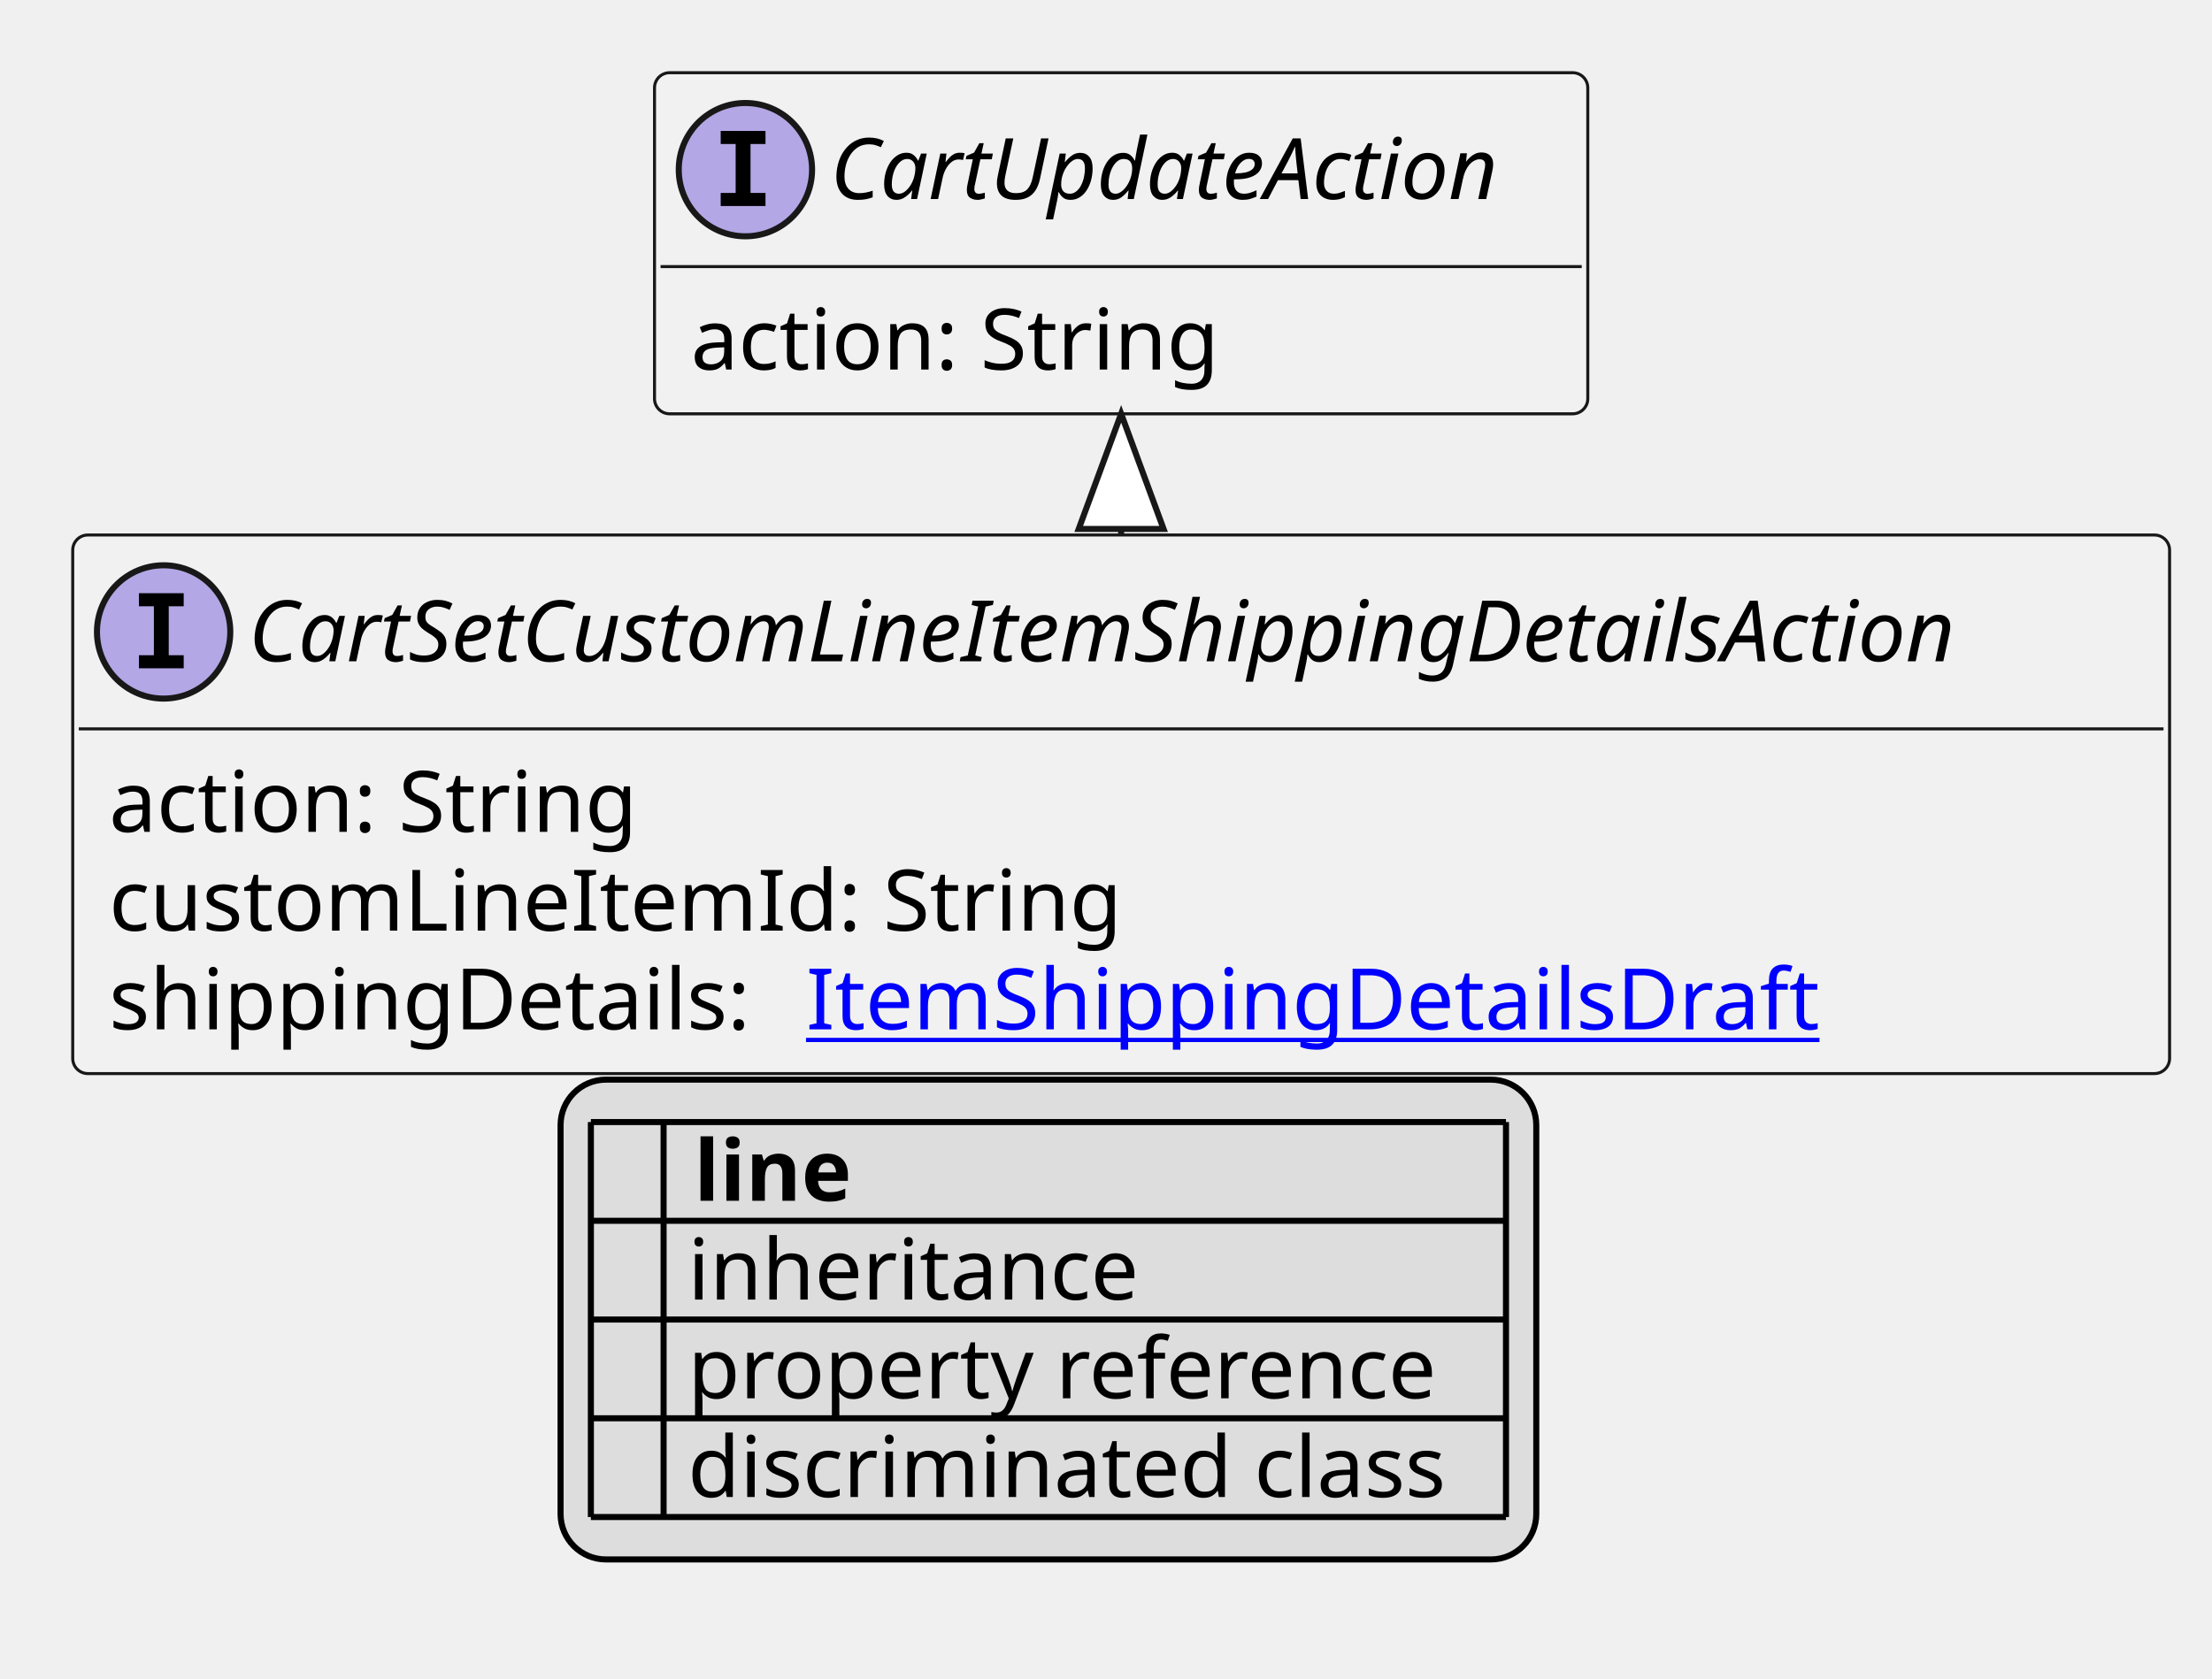
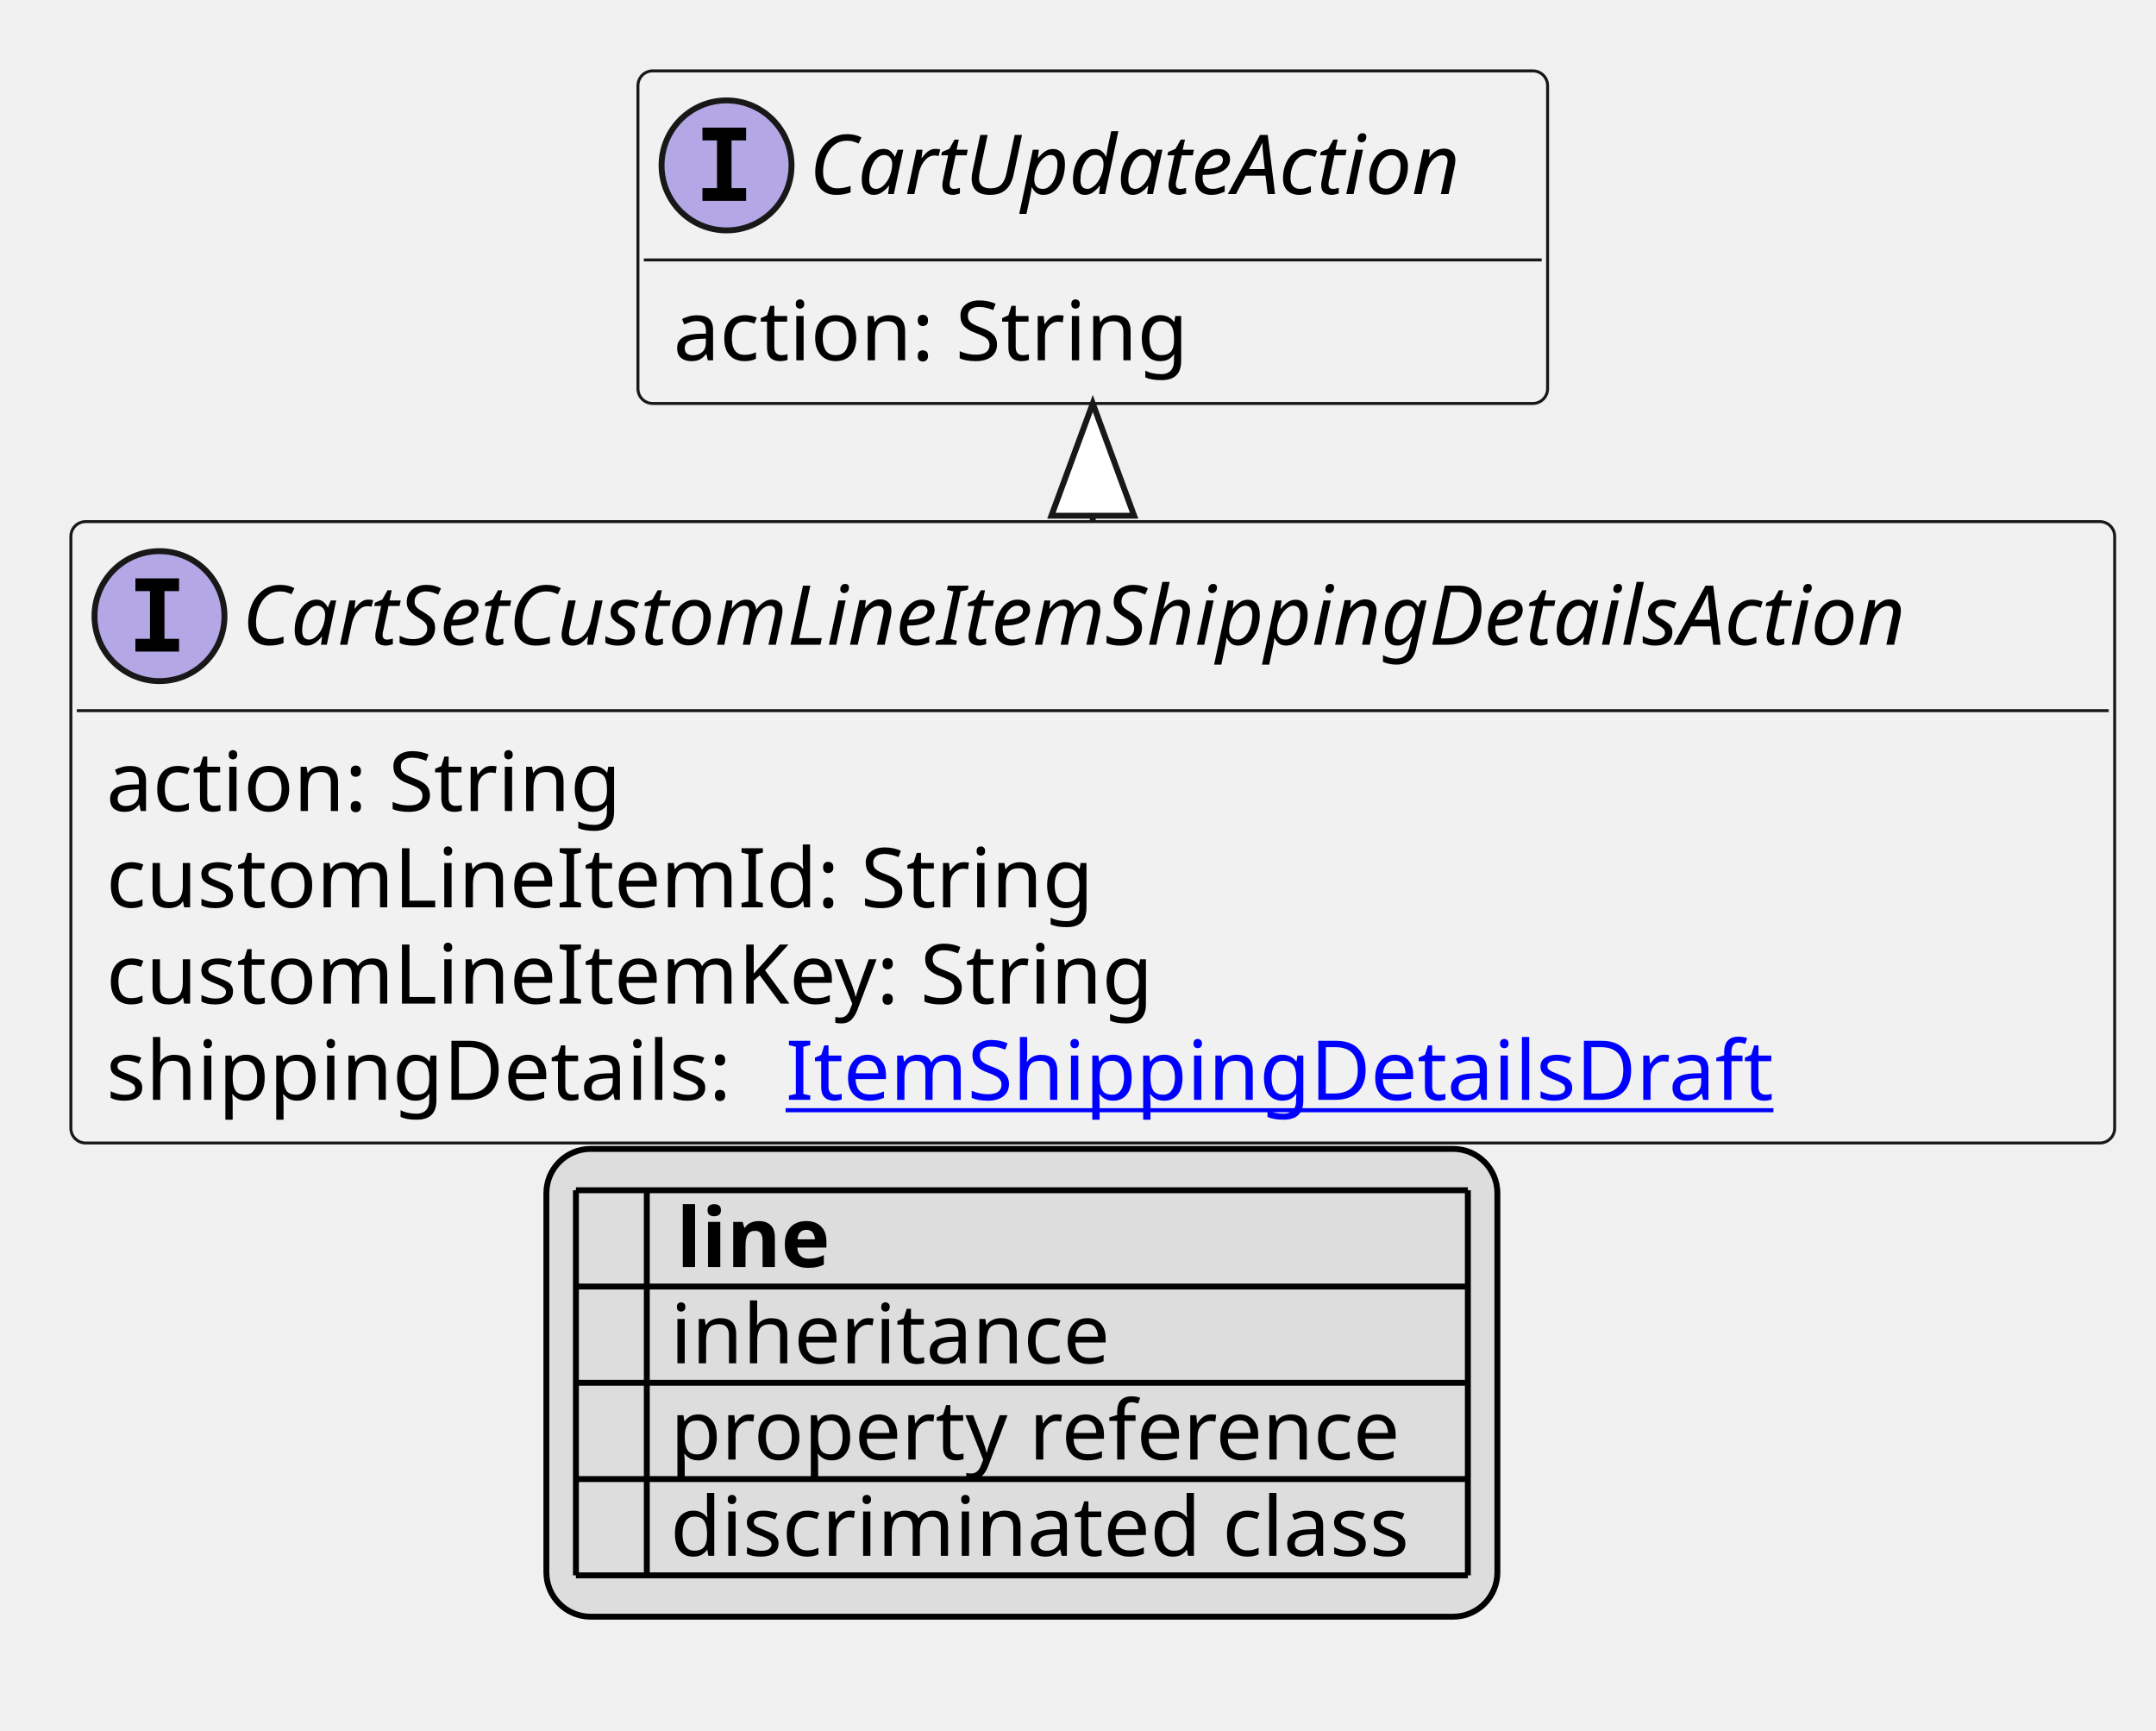
- <svg xmlns="http://www.w3.org/2000/svg" xmlns:xlink="http://www.w3.org/1999/xlink" contentStyleType="text/css" height="277px" preserveAspectRatio="none" style="width:365px;height:277px;background:#FFFFFF;" version="1.1" viewBox="0 0 365 277" width="365px" zoomAndPan="magnify">
+ <svg xmlns="http://www.w3.org/2000/svg" xmlns:xlink="http://www.w3.org/1999/xlink" contentStyleType="text/css" height="293px" preserveAspectRatio="none" style="width:365px;height:293px;background:#FFFFFF;" version="1.1" viewBox="0 0 365 293" width="365px" zoomAndPan="magnify">
  <defs>
-     <filter height="1" id="bocqiyowexvnw0" width="1" x="0" y="0">
+     <filter height="1" id="bfyy1xef4ysmf0" width="1" x="0" y="0">
      <feFlood flood-color="#000000" result="flood" />
      <feComposite in="SourceGraphic" in2="flood" operator="over" />
    </filter>
-     <filter height="1" id="bocqiyowexvnw1" width="1" x="0" y="0">
+     <filter height="1" id="bfyy1xef4ysmf1" width="1" x="0" y="0">
      <feFlood flood-color="#008000" result="flood" />
      <feComposite in="SourceGraphic" in2="flood" operator="over" />
    </filter>
-     <filter height="1" id="bocqiyowexvnw2" width="1" x="0" y="0">
+     <filter height="1" id="bfyy1xef4ysmf2" width="1" x="0" y="0">
      <feFlood flood-color="#0000FF" result="flood" />
      <feComposite in="SourceGraphic" in2="flood" operator="over" />
    </filter>
  </defs>
  <g>
    <a href="CartSetCustomLineItemShippingDetailsAction.svg" target="_top" title="CartSetCustomLineItemShippingDetailsAction.svg" xlink:actuate="onRequest" xlink:href="CartSetCustomLineItemShippingDetailsAction.svg" xlink:show="new" xlink:title="CartSetCustomLineItemShippingDetailsAction.svg" xlink:type="simple">
      <g id="elem_CartSetCustomLineItemShippingDetailsAction">
-         <rect codeLine="10" fill="#F1F1F1" height="88.891" id="CartSetCustomLineItemShippingDetailsAction" rx="2.5" ry="2.5" style="stroke:#181818;stroke-width:0.5;" width="346" x="12" y="88.297" />
+         <rect codeLine="10" fill="#F1F1F1" height="105.188" id="CartSetCustomLineItemShippingDetailsAction" rx="2.5" ry="2.5" style="stroke:#181818;stroke-width:0.5;" width="346" x="12" y="88.297" />
        <ellipse cx="27" cy="104.297" fill="#B4A7E5" rx="11" ry="11" style="stroke:#181818;stroke-width:1.0;" />
        <path d="M22.922,100.062 L22.922,97.906 L30.312,97.906 L30.312,100.062 L27.844,100.062 L27.844,108.141 L30.312,108.141 L30.312,110.297 L22.922,110.297 L22.922,108.141 L25.391,108.141 L25.391,100.062 L22.922,100.062 Z " fill="#000000" />
        <text fill="#000000" font-family="sans-serif" font-size="14" font-style="italic" lengthAdjust="spacing" textLength="314" x="41" y="109.144">CartSetCustomLineItemShippingDetailsAction</text>
        <line style="stroke:#181818;stroke-width:0.5;" x1="13" x2="357" y1="120.297" y2="120.297" />
        <text fill="#000000" font-family="sans-serif" font-size="14" lengthAdjust="spacing" textLength="91" x="18" y="137.292">action: String</text>
        <text fill="#000000" font-family="sans-serif" font-size="14" lengthAdjust="spacing" textLength="171" x="18" y="153.589">customLineItemId: String</text>
-         <text fill="#000000" font-family="sans-serif" font-size="14" lengthAdjust="spacing" textLength="111" x="18" y="169.886">shippingDetails:</text>
+         <text fill="#000000" font-family="sans-serif" font-size="14" lengthAdjust="spacing" textLength="184" x="18" y="169.886">customLineItemKey: String</text>
+         <text fill="#000000" font-family="sans-serif" font-size="14" lengthAdjust="spacing" textLength="111" x="18" y="186.183">shippingDetails:</text>
        <a href="ItemShippingDetailsDraft.svg" target="_top" title="ItemShippingDetailsDraft.svg" xlink:actuate="onRequest" xlink:href="ItemShippingDetailsDraft.svg" xlink:show="new" xlink:title="ItemShippingDetailsDraft.svg" xlink:type="simple">
-           <text fill="#0000FF" font-family="sans-serif" font-size="14" lengthAdjust="spacing" text-decoration="underline" textLength="170" x="133" y="169.886">ItemShippingDetailsDraft</text>
+           <text fill="#0000FF" font-family="sans-serif" font-size="14" lengthAdjust="spacing" text-decoration="underline" textLength="170" x="133" y="186.183">ItemShippingDetailsDraft</text>
        </a>
      </g>
    </a>
    <a href="CartUpdateAction.svg" target="_top" title="CartUpdateAction.svg" xlink:actuate="onRequest" xlink:href="CartUpdateAction.svg" xlink:show="new" xlink:title="CartUpdateAction.svg" xlink:type="simple">
      <g id="elem_CartUpdateAction">
-         <rect codeLine="15" fill="#F1F1F1" height="56.297" id="CartUpdateAction" rx="2.5" ry="2.5" style="stroke:#181818;stroke-width:0.5;" width="154" x="108" y="12" />
+         <rect codeLine="16" fill="#F1F1F1" height="56.297" id="CartUpdateAction" rx="2.5" ry="2.5" style="stroke:#181818;stroke-width:0.5;" width="154" x="108" y="12" />
        <ellipse cx="123" cy="28" fill="#B4A7E5" rx="11" ry="11" style="stroke:#181818;stroke-width:1.0;" />
        <path d="M118.922,23.766 L118.922,21.609 L126.312,21.609 L126.312,23.766 L123.844,23.766 L123.844,31.844 L126.312,31.844 L126.312,34 L118.922,34 L118.922,31.844 L121.391,31.844 L121.391,23.766 L118.922,23.766 Z " fill="#000000" />
        <text fill="#000000" font-family="sans-serif" font-size="14" font-style="italic" lengthAdjust="spacing" textLength="122" x="137" y="32.847">CartUpdateAction</text>
        <line style="stroke:#181818;stroke-width:0.5;" x1="109" x2="261" y1="44" y2="44" />
        <text fill="#000000" font-family="sans-serif" font-size="14" lengthAdjust="spacing" textLength="91" x="114" y="60.995">action: String</text>
      </g>
    </a>
    <line style="stroke:#181818;stroke-width:1.0;" x1="185" x2="185" y1="68.297" y2="88.297" />
    <polygon fill="#FFFFFF" points="185,68.297,178,87.297,192,87.297,185,68.297" style="stroke:#181818;stroke-width:1.0;" />
-     <rect fill="#DDDDDD" height="79.188" id="_legend" rx="7.5" ry="7.5" style="stroke:#000000;stroke-width:1.0;" width="161" x="92.5" y="178.188" />
-     <text fill="#000000" font-family="sans-serif" font-size="14" font-weight="bold" lengthAdjust="spacing" textLength="5" x="97.5" y="198.183"> </text>
-     <text fill="#000000" font-family="sans-serif" font-size="14" font-weight="bold" lengthAdjust="spacing" textLength="28" x="114.5" y="198.183">line</text>
-     <text fill="#000000" filter="url(#bocqiyowexvnw0)" font-family="sans-serif" font-size="14" lengthAdjust="spacing" textLength="12" x="97.5" y="214.48">   </text>
-     <text fill="#000000" font-family="sans-serif" font-size="14" lengthAdjust="spacing" textLength="77" x="113.5" y="214.48">inheritance</text>
-     <text fill="#000000" filter="url(#bocqiyowexvnw1)" font-family="sans-serif" font-size="14" lengthAdjust="spacing" textLength="12" x="97.5" y="230.776">   </text>
-     <text fill="#000000" font-family="sans-serif" font-size="14" lengthAdjust="spacing" textLength="129" x="113.5" y="230.776">property reference</text>
-     <text fill="#000000" filter="url(#bocqiyowexvnw2)" font-family="sans-serif" font-size="14" lengthAdjust="spacing" textLength="12" x="97.5" y="247.073">   </text>
-     <text fill="#000000" font-family="sans-serif" font-size="14" lengthAdjust="spacing" textLength="131" x="113.5" y="247.073">discriminated class</text>
-     <line style="stroke:#000000;stroke-width:1.0;" x1="97.5" x2="248.5" y1="185.188" y2="185.188" />
+     <rect fill="#DDDDDD" height="79.188" id="_legend" rx="7.5" ry="7.5" style="stroke:#000000;stroke-width:1.0;" width="161" x="92.5" y="194.484" />
+     <text fill="#000000" font-family="sans-serif" font-size="14" font-weight="bold" lengthAdjust="spacing" textLength="5" x="97.5" y="214.48"> </text>
+     <text fill="#000000" font-family="sans-serif" font-size="14" font-weight="bold" lengthAdjust="spacing" textLength="28" x="114.5" y="214.48">line</text>
+     <text fill="#000000" filter="url(#bfyy1xef4ysmf0)" font-family="sans-serif" font-size="14" lengthAdjust="spacing" textLength="12" x="97.5" y="230.776">   </text>
+     <text fill="#000000" font-family="sans-serif" font-size="14" lengthAdjust="spacing" textLength="77" x="113.5" y="230.776">inheritance</text>
+     <text fill="#000000" filter="url(#bfyy1xef4ysmf1)" font-family="sans-serif" font-size="14" lengthAdjust="spacing" textLength="12" x="97.5" y="247.073">   </text>
+     <text fill="#000000" font-family="sans-serif" font-size="14" lengthAdjust="spacing" textLength="129" x="113.5" y="247.073">property reference</text>
+     <text fill="#000000" filter="url(#bfyy1xef4ysmf2)" font-family="sans-serif" font-size="14" lengthAdjust="spacing" textLength="12" x="97.5" y="263.37">   </text>
+     <text fill="#000000" font-family="sans-serif" font-size="14" lengthAdjust="spacing" textLength="131" x="113.5" y="263.37">discriminated class</text>
    <line style="stroke:#000000;stroke-width:1.0;" x1="97.5" x2="248.5" y1="201.484" y2="201.484" />
    <line style="stroke:#000000;stroke-width:1.0;" x1="97.5" x2="248.5" y1="217.781" y2="217.781" />
    <line style="stroke:#000000;stroke-width:1.0;" x1="97.5" x2="248.5" y1="234.078" y2="234.078" />
    <line style="stroke:#000000;stroke-width:1.0;" x1="97.5" x2="248.5" y1="250.375" y2="250.375" />
-     <line style="stroke:#000000;stroke-width:1.0;" x1="97.5" x2="97.5" y1="185.188" y2="250.375" />
-     <line style="stroke:#000000;stroke-width:1.0;" x1="109.5" x2="109.5" y1="185.188" y2="250.375" />
-     <line style="stroke:#000000;stroke-width:1.0;" x1="248.5" x2="248.5" y1="185.188" y2="250.375" />
+     <line style="stroke:#000000;stroke-width:1.0;" x1="97.5" x2="248.5" y1="266.672" y2="266.672" />
+     <line style="stroke:#000000;stroke-width:1.0;" x1="97.5" x2="97.5" y1="201.484" y2="266.672" />
+     <line style="stroke:#000000;stroke-width:1.0;" x1="109.5" x2="109.5" y1="201.484" y2="266.672" />
+     <line style="stroke:#000000;stroke-width:1.0;" x1="248.5" x2="248.5" y1="201.484" y2="266.672" />
  </g>
</svg>
